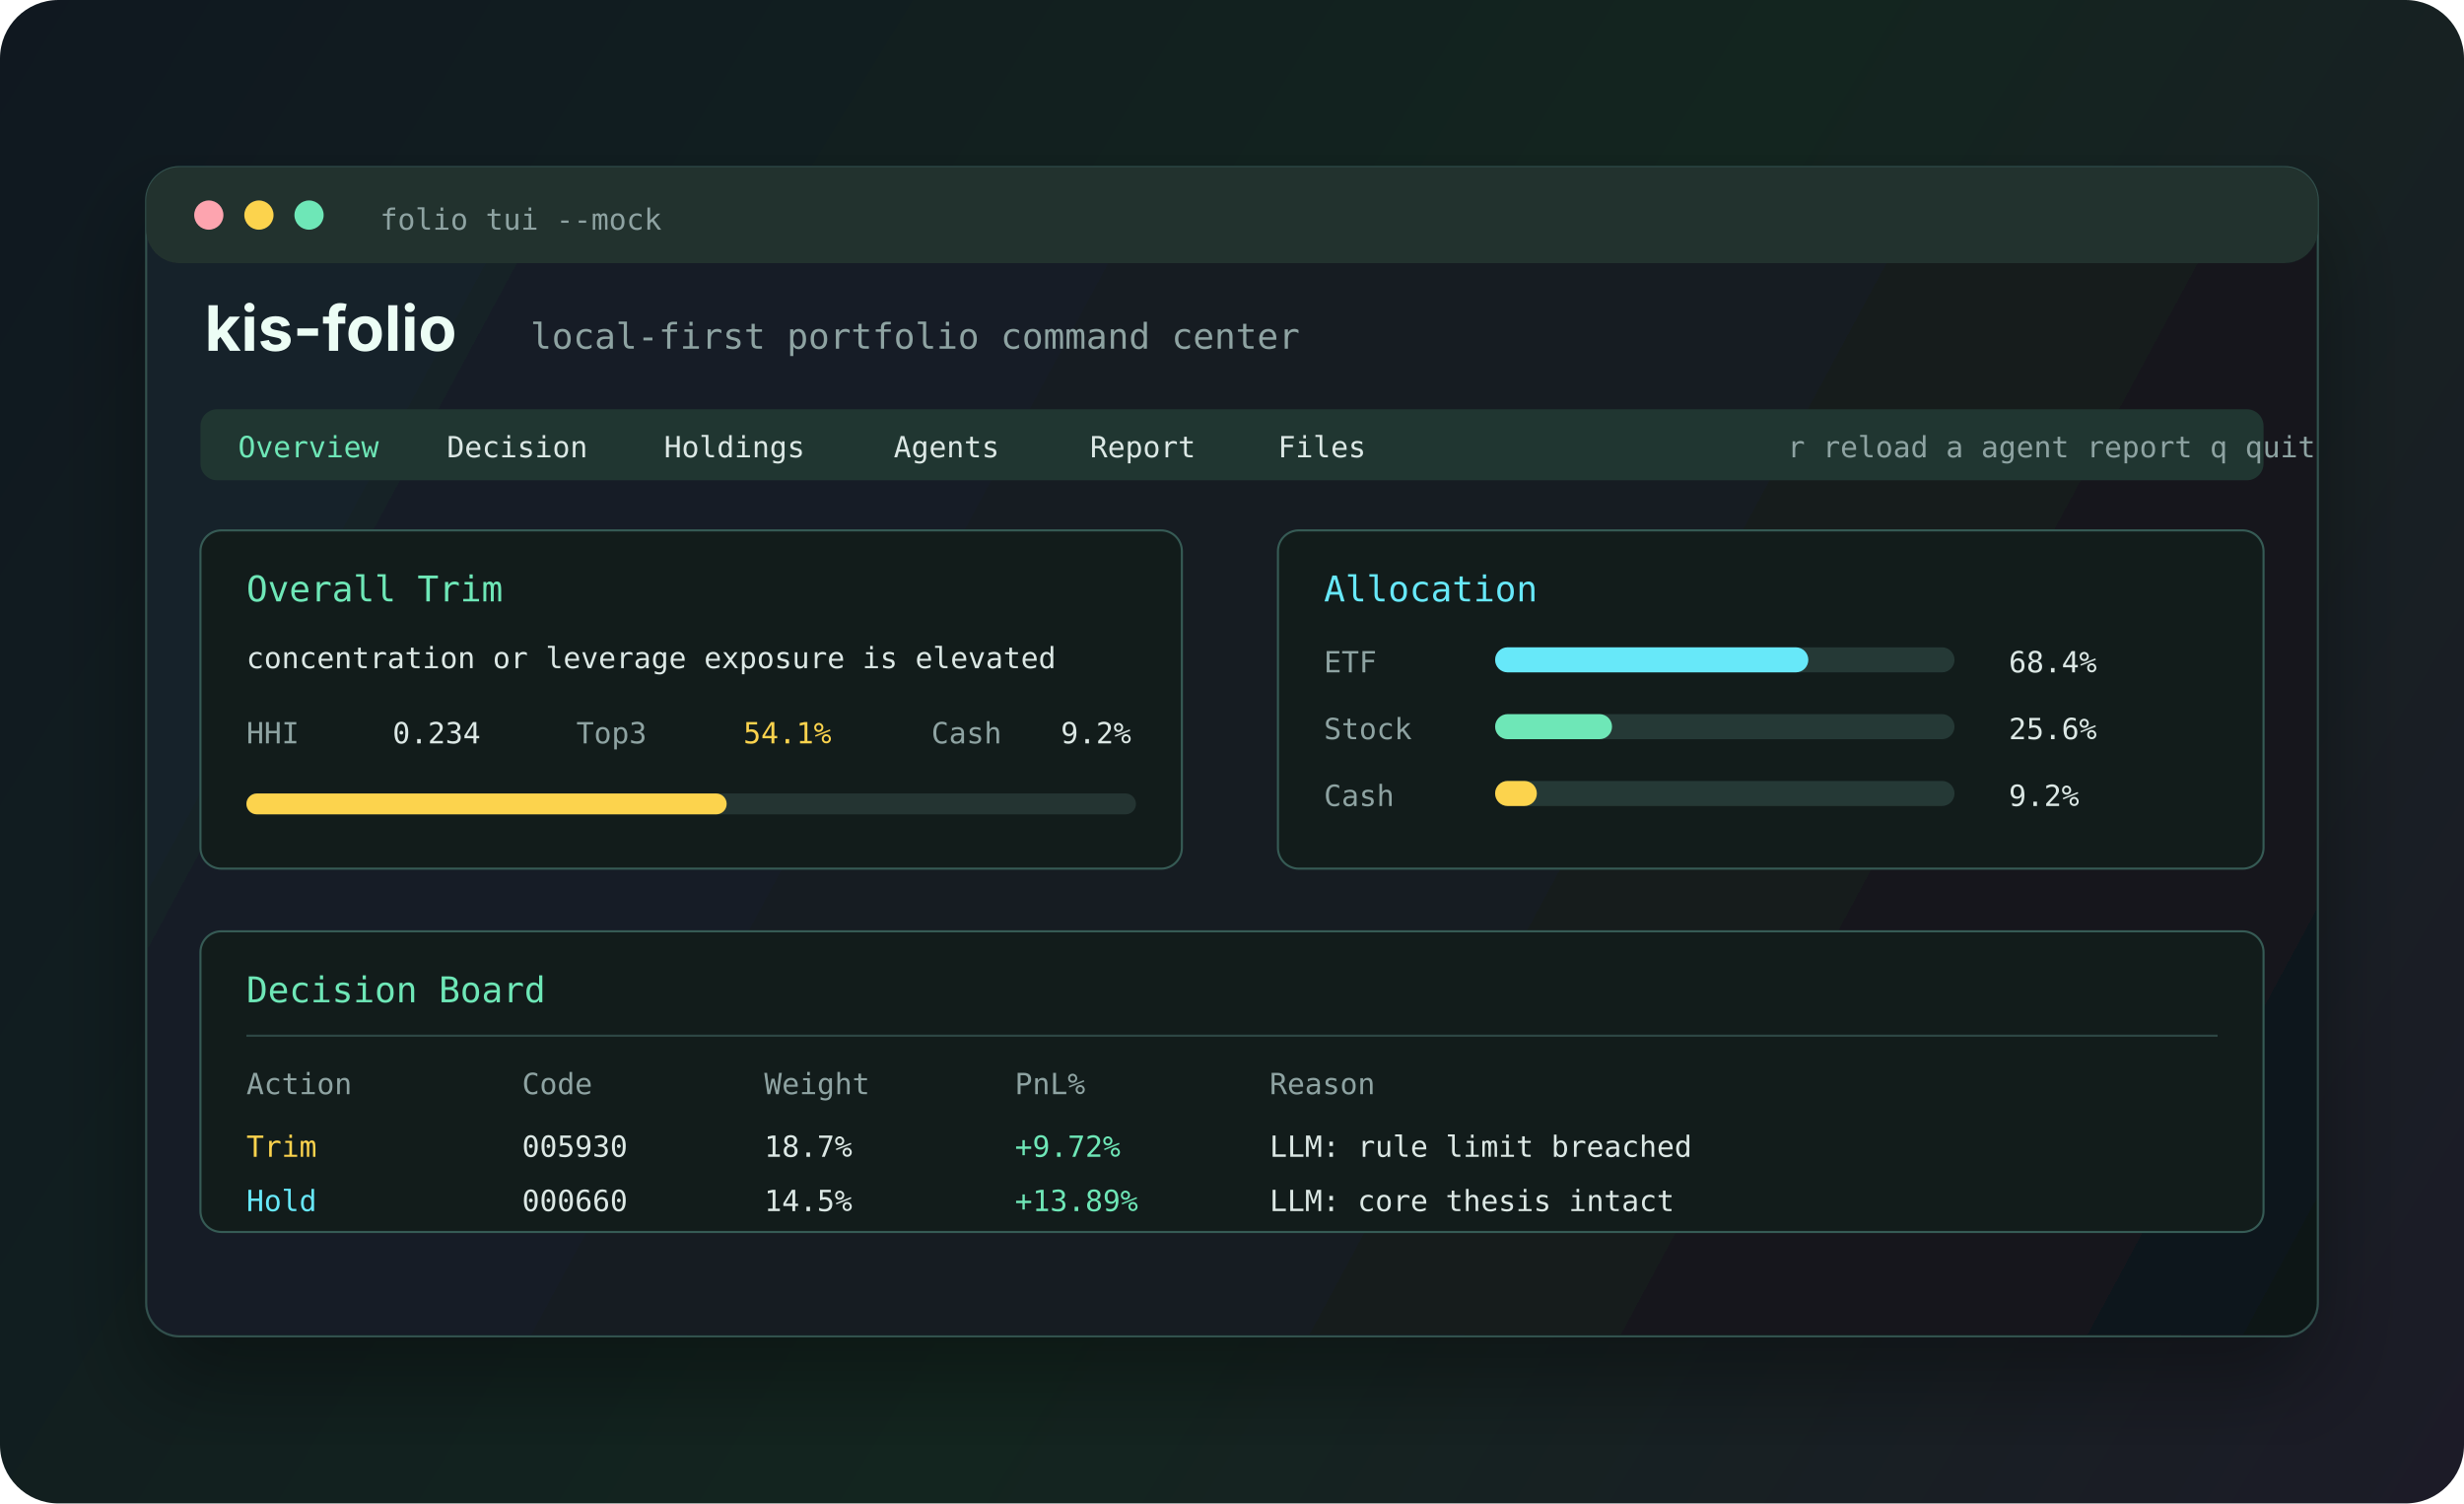
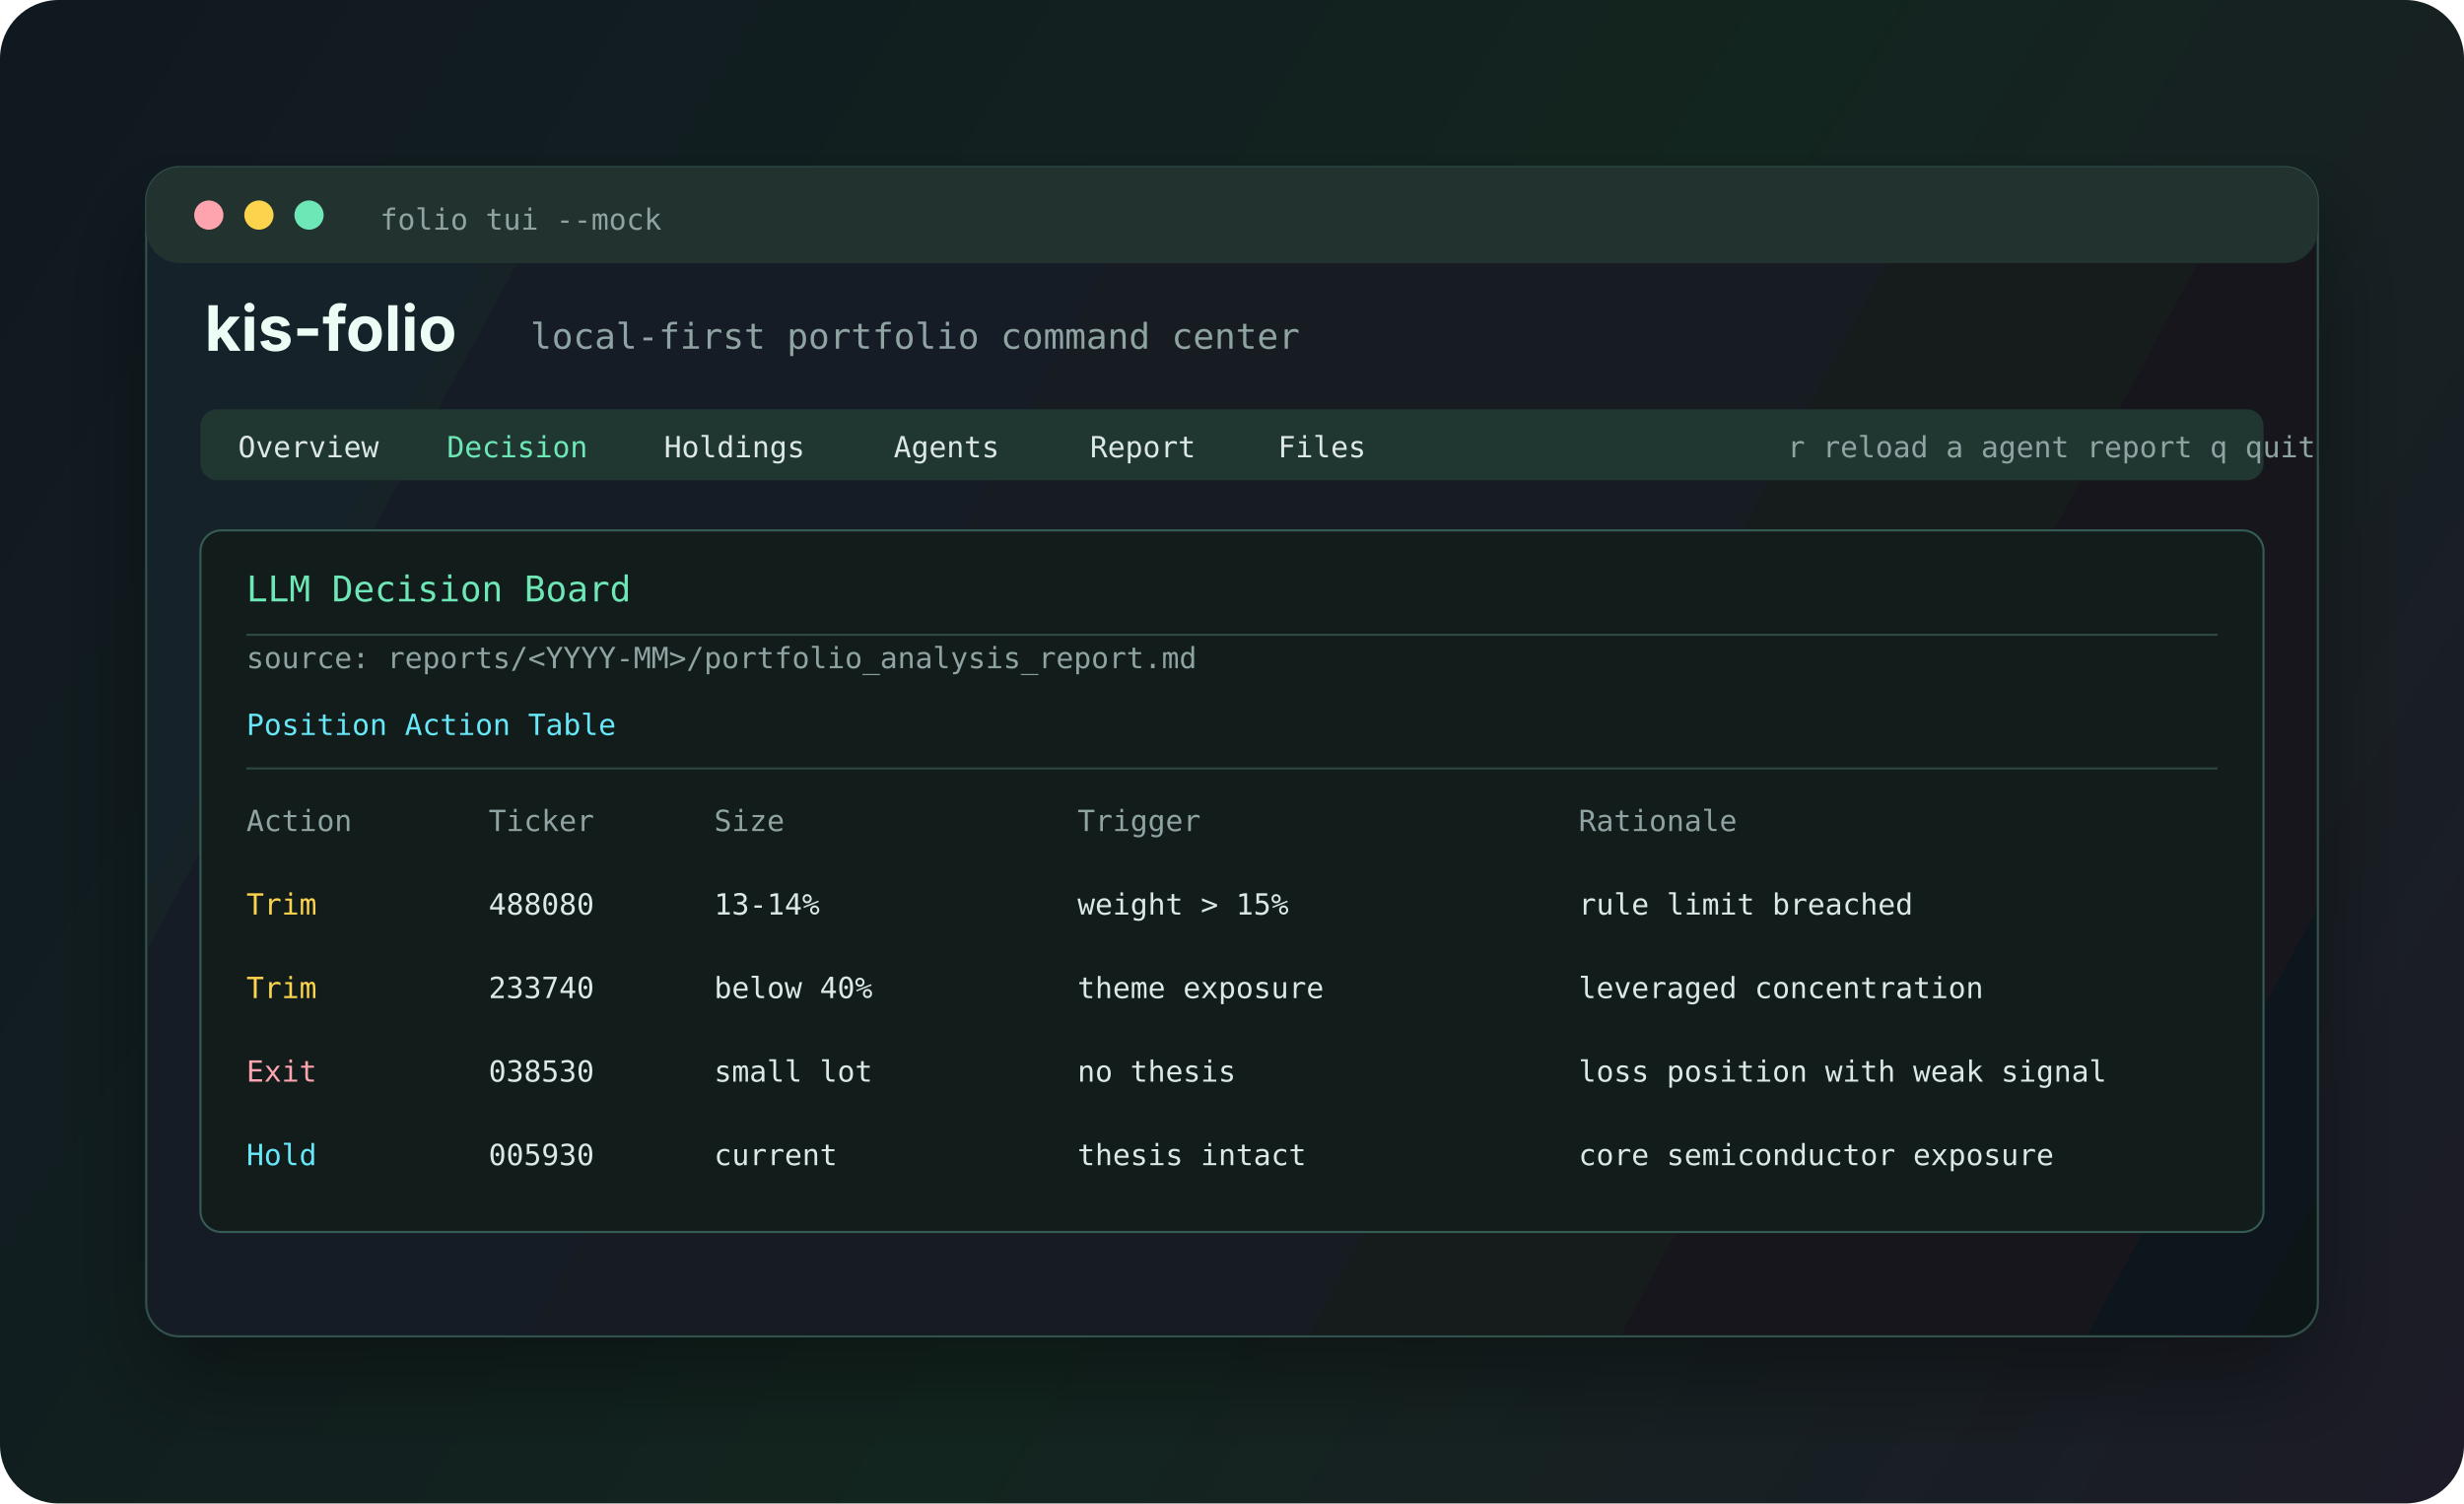
<svg xmlns="http://www.w3.org/2000/svg" width="1180" height="720" viewBox="0 0 1180 720" fill="none" role="img" aria-labelledby="title desc">
  <defs>
    <linearGradient id="bg" x1="0" y1="0" x2="1180" y2="720" gradientUnits="userSpaceOnUse">
      <stop stop-color="#101820" />
      <stop offset="0.54" stop-color="#13251F" />
      <stop offset="1" stop-color="#1C1B27" />
    </linearGradient>
    <linearGradient id="panel" x1="70" y1="82" x2="1110" y2="642" gradientUnits="userSpaceOnUse">
      <stop stop-color="#17212B" />
      <stop offset="1" stop-color="#111719" />
    </linearGradient>
    <filter id="shadow" x="30" y="52" width="1120" height="640" color-interpolation-filters="sRGB" filterUnits="userSpaceOnUse">
      <feDropShadow dx="0" dy="22" flood-color="#000000" flood-opacity="0.35" stdDeviation="22" />
    </filter>
    <style>
      .title { fill: #ECFDF5; font: 700 30px ui-sans-serif, system-ui, -apple-system, BlinkMacSystemFont, "Segoe UI", sans-serif; }
      .mono { font: 500 17px ui-monospace, SFMono-Regular, Menlo, Consolas, monospace; }
      .small { font: 500 14px ui-monospace, SFMono-Regular, Menlo, Consolas, monospace; }
      .muted { fill: #8EA3A2; }
      .text { fill: #DCE8E5; }
      .green { fill: #6EE7B7; }
      .yellow { fill: #FCD34D; }
      .red { fill: #FDA4AF; }
      .cyan { fill: #67E8F9; }
      .line { stroke: #2E4745; stroke-width: 1; }
    </style>
  </defs>
  <rect width="1180" height="720" rx="28" fill="url(#bg)" />
  <g filter="url(#shadow)">
    <rect x="70" y="80" width="1040" height="560" rx="16" fill="url(#panel)" stroke="#33514E" />
    <rect x="70" y="80" width="1040" height="46" rx="16" fill="#22312E" />
    <circle cx="100" cy="103" r="7" fill="#FDA4AF" />
    <circle cx="124" cy="103" r="7" fill="#FCD34D" />
    <circle cx="148" cy="103" r="7" fill="#6EE7B7" />
    <text x="182" y="110" class="small muted">folio tui --mock</text>
  </g>
  <text x="98" y="168" class="title">kis-folio</text>
  <text x="254" y="167" class="mono muted">local-first portfolio command center</text>
  <g transform="translate(96 196)">
    <rect width="988" height="34" rx="8" fill="#203631" />
-     <text x="18" y="23" class="small green">Overview</text>
-     <text x="118" y="23" class="small text">Decision</text>
+     <text x="18" y="23" class="small text">Overview</text>
+     <text x="118" y="23" class="small green">Decision</text>
    <text x="222" y="23" class="small text">Holdings</text>
    <text x="332" y="23" class="small text">Agents</text>
    <text x="426" y="23" class="small text">Report</text>
    <text x="516" y="23" class="small text">Files</text>
    <text x="760" y="23" class="small muted">r reload  a agent report  q quit</text>
  </g>
  <g transform="translate(96 254)">
-     <rect width="470" height="162" rx="10" fill="#121C1B" stroke="#365B55" />
-     <text x="22" y="34" class="mono green">Overall  Trim</text>
-     <text x="22" y="66" class="small text">concentration or leverage exposure is elevated</text>
-     <text x="22" y="102" class="small muted">HHI</text>
-     <text x="92" y="102" class="small text">0.234</text>
-     <text x="180" y="102" class="small muted">Top3</text>
-     <text x="260" y="102" class="small yellow">54.1%</text>
-     <text x="350" y="102" class="small muted">Cash</text>
-     <text x="412" y="102" class="small text">9.2%</text>
-     <rect x="22" y="126" width="426" height="10" rx="5" fill="#243432" />
-     <rect x="22" y="126" width="230" height="10" rx="5" fill="#FCD34D" />
-   </g>
-   <g transform="translate(612 254)">
-     <rect width="472" height="162" rx="10" fill="#121C1B" stroke="#365B55" />
-     <text x="22" y="34" class="mono cyan">Allocation</text>
-     <text x="22" y="68" class="small muted">ETF</text>
-     <rect x="104" y="56" width="220" height="12" rx="6" fill="#253936" />
-     <rect x="104" y="56" width="150" height="12" rx="6" fill="#67E8F9" />
-     <text x="350" y="68" class="small text">68.4%</text>
-     <text x="22" y="100" class="small muted">Stock</text>
-     <rect x="104" y="88" width="220" height="12" rx="6" fill="#253936" />
-     <rect x="104" y="88" width="56" height="12" rx="6" fill="#6EE7B7" />
-     <text x="350" y="100" class="small text">25.6%</text>
-     <text x="22" y="132" class="small muted">Cash</text>
-     <rect x="104" y="120" width="220" height="12" rx="6" fill="#253936" />
-     <rect x="104" y="120" width="20" height="12" rx="6" fill="#FCD34D" />
-     <text x="350" y="132" class="small text">9.2%</text>
-   </g>
-   <g transform="translate(96 446)">
-     <rect width="988" height="144" rx="10" fill="#121C1B" stroke="#365B55" />
-     <text x="22" y="34" class="mono green">Decision Board</text>
+     <rect width="988" height="336" rx="10" fill="#121C1B" stroke="#365B55" />
+     <text x="22" y="34" class="mono green">LLM Decision Board</text>
+     <text x="22" y="66" class="small muted">source: reports/&lt;YYYY-MM&gt;/portfolio_analysis_report.md</text>
+     <text x="22" y="98" class="small cyan">Position Action Table</text>
    <line x1="22" y1="50" x2="966" y2="50" class="line" />
-     <text x="22" y="78" class="small muted">Action</text>
-     <text x="154" y="78" class="small muted">Code</text>
-     <text x="270" y="78" class="small muted">Weight</text>
-     <text x="390" y="78" class="small muted">PnL%</text>
-     <text x="512" y="78" class="small muted">Reason</text>
-     <text x="22" y="108" class="small yellow">Trim</text>
-     <text x="154" y="108" class="small text">005930</text>
-     <text x="270" y="108" class="small text">18.7%</text>
-     <text x="390" y="108" class="small green">+9.72%</text>
-     <text x="512" y="108" class="small text">LLM: rule limit breached</text>
-     <text x="22" y="134" class="small cyan">Hold</text>
-     <text x="154" y="134" class="small text">000660</text>
-     <text x="270" y="134" class="small text">14.5%</text>
-     <text x="390" y="134" class="small green">+13.89%</text>
-     <text x="512" y="134" class="small text">LLM: core thesis intact</text>
+     <line x1="22" y1="114" x2="966" y2="114" class="line" />
+     <text x="22" y="144" class="small muted">Action</text>
+     <text x="138" y="144" class="small muted">Ticker</text>
+     <text x="246" y="144" class="small muted">Size</text>
+     <text x="420" y="144" class="small muted">Trigger</text>
+     <text x="660" y="144" class="small muted">Rationale</text>
+     <text x="22" y="184" class="small yellow">Trim</text>
+     <text x="138" y="184" class="small text">488080</text>
+     <text x="246" y="184" class="small text">13-14%</text>
+     <text x="420" y="184" class="small text">weight &gt; 15%</text>
+     <text x="660" y="184" class="small text">rule limit breached</text>
+     <text x="22" y="224" class="small yellow">Trim</text>
+     <text x="138" y="224" class="small text">233740</text>
+     <text x="246" y="224" class="small text">below 40%</text>
+     <text x="420" y="224" class="small text">theme exposure</text>
+     <text x="660" y="224" class="small text">leveraged concentration</text>
+     <text x="22" y="264" class="small red">Exit</text>
+     <text x="138" y="264" class="small text">038530</text>
+     <text x="246" y="264" class="small text">small lot</text>
+     <text x="420" y="264" class="small text">no thesis</text>
+     <text x="660" y="264" class="small text">loss position with weak signal</text>
+     <text x="22" y="304" class="small cyan">Hold</text>
+     <text x="138" y="304" class="small text">005930</text>
+     <text x="246" y="304" class="small text">current</text>
+     <text x="420" y="304" class="small text">thesis intact</text>
+     <text x="660" y="304" class="small text">core semiconductor exposure</text>
  </g>
</svg>
